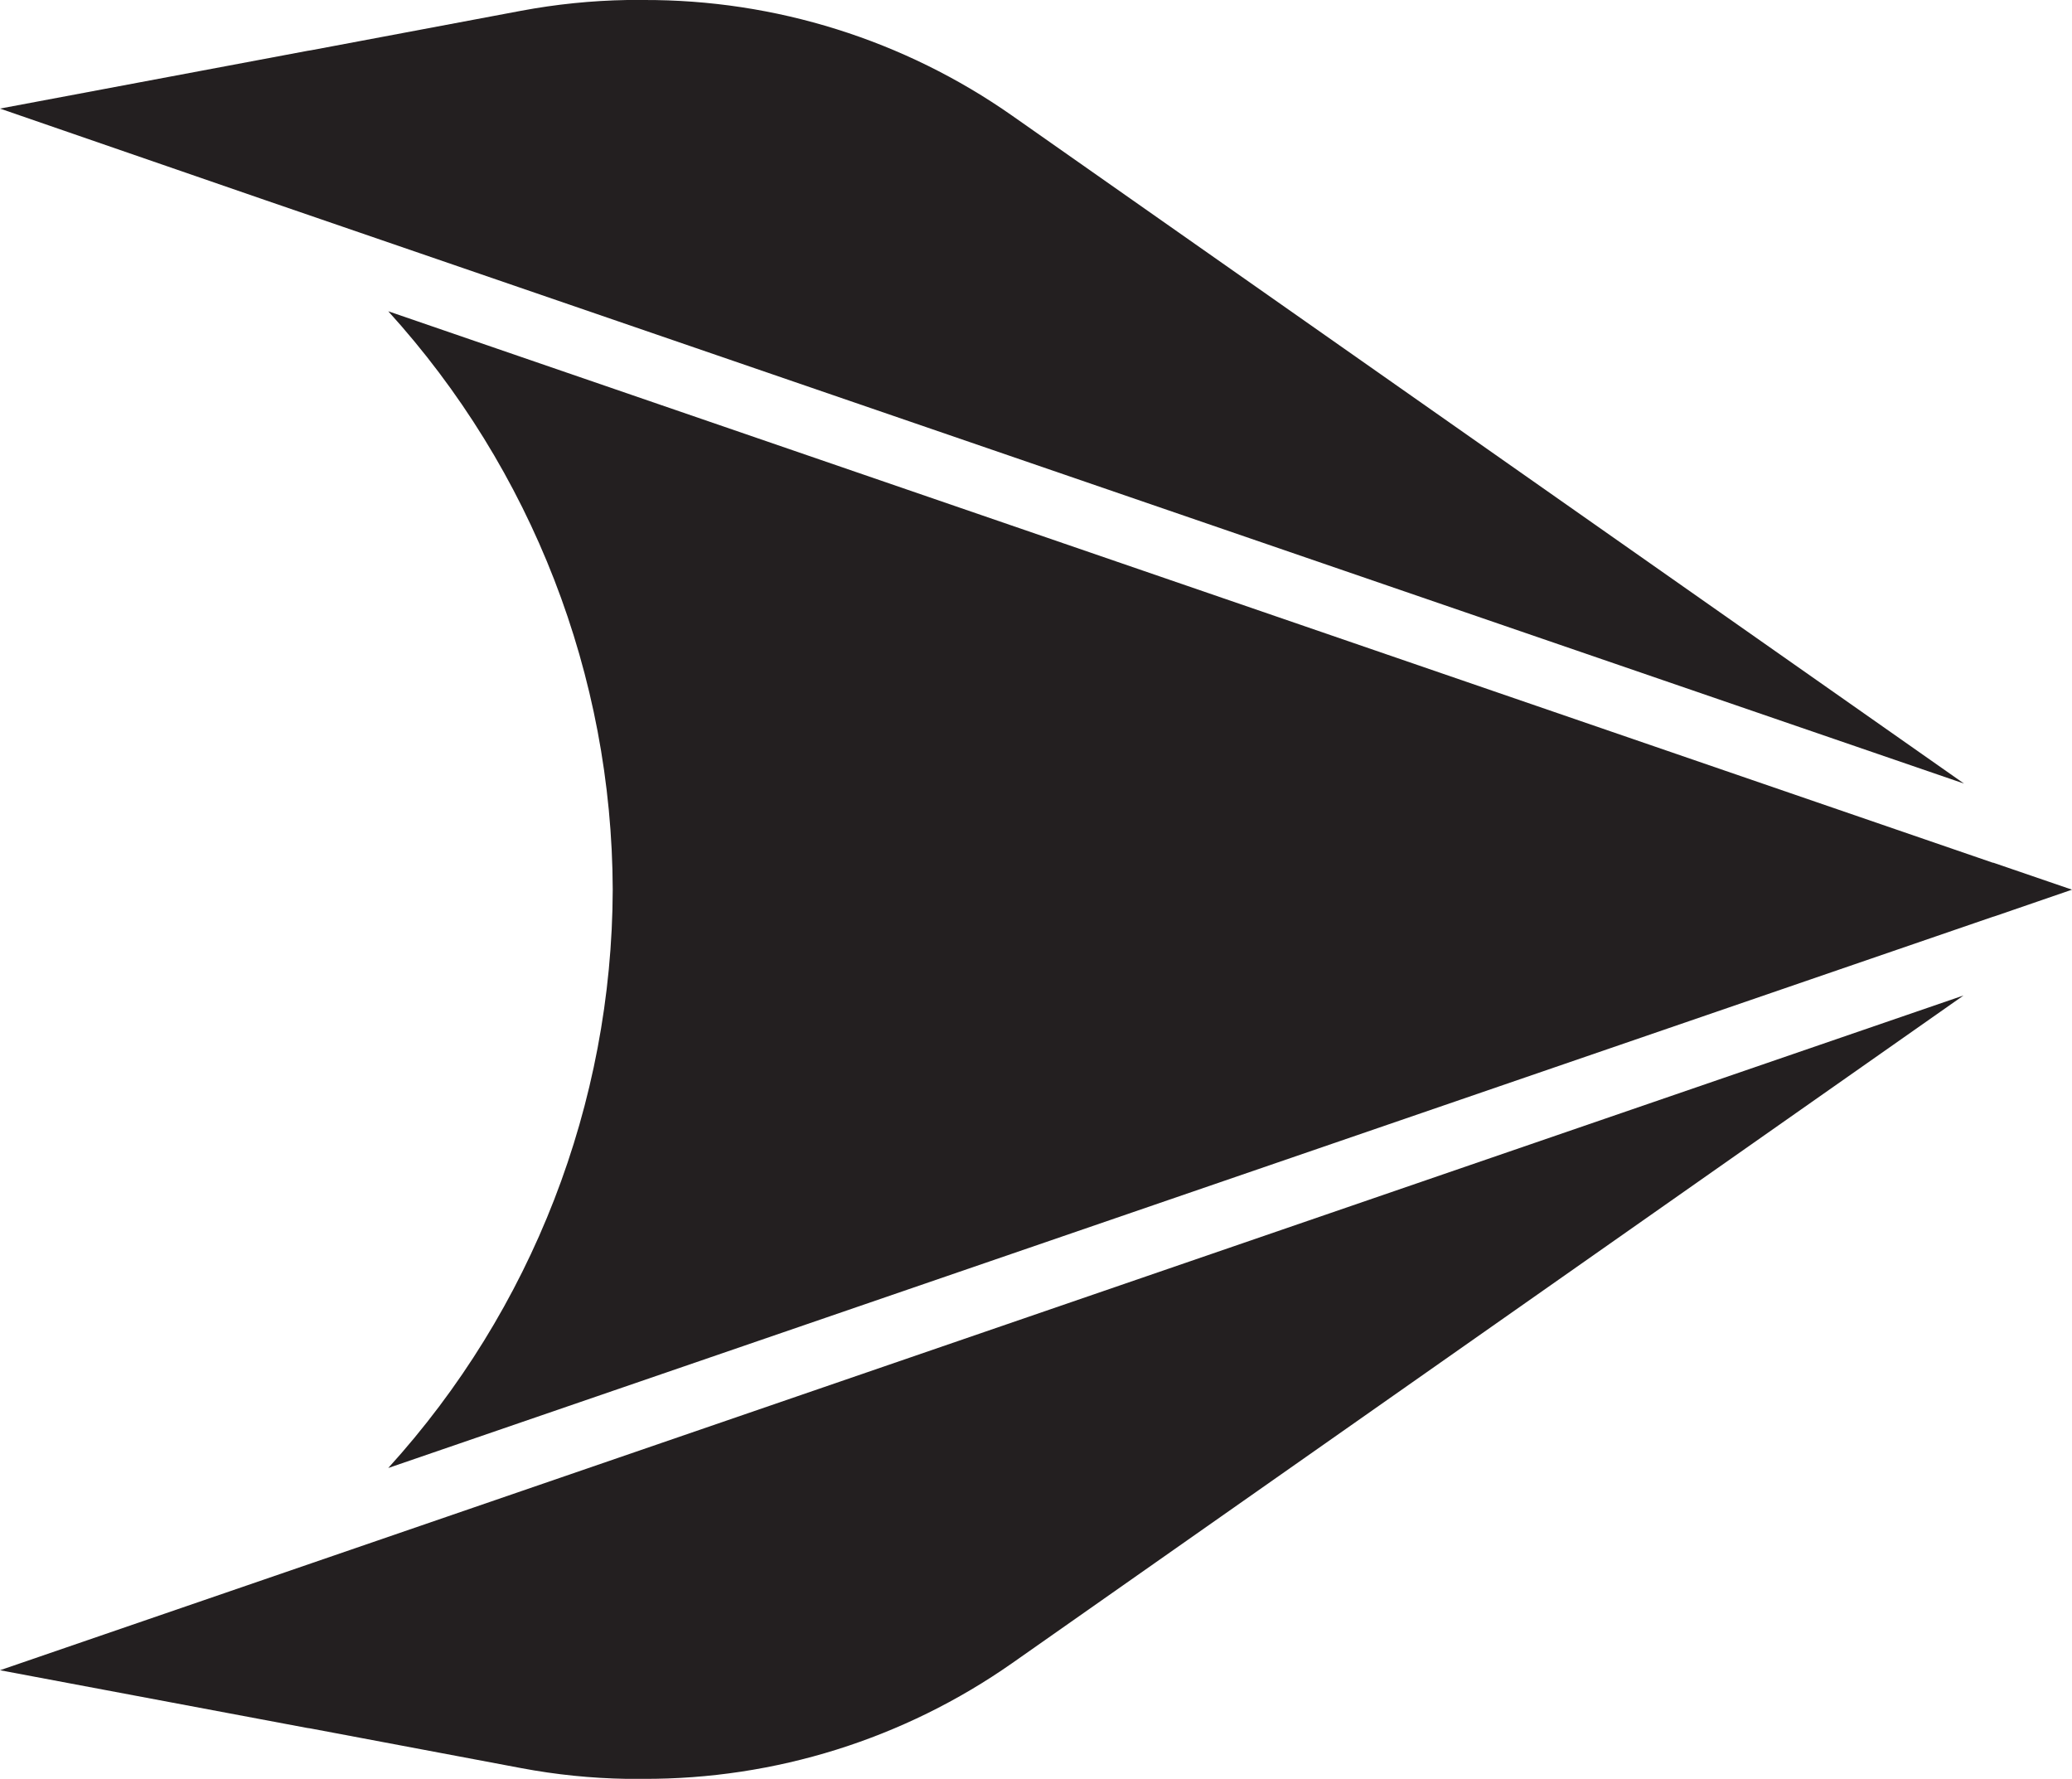
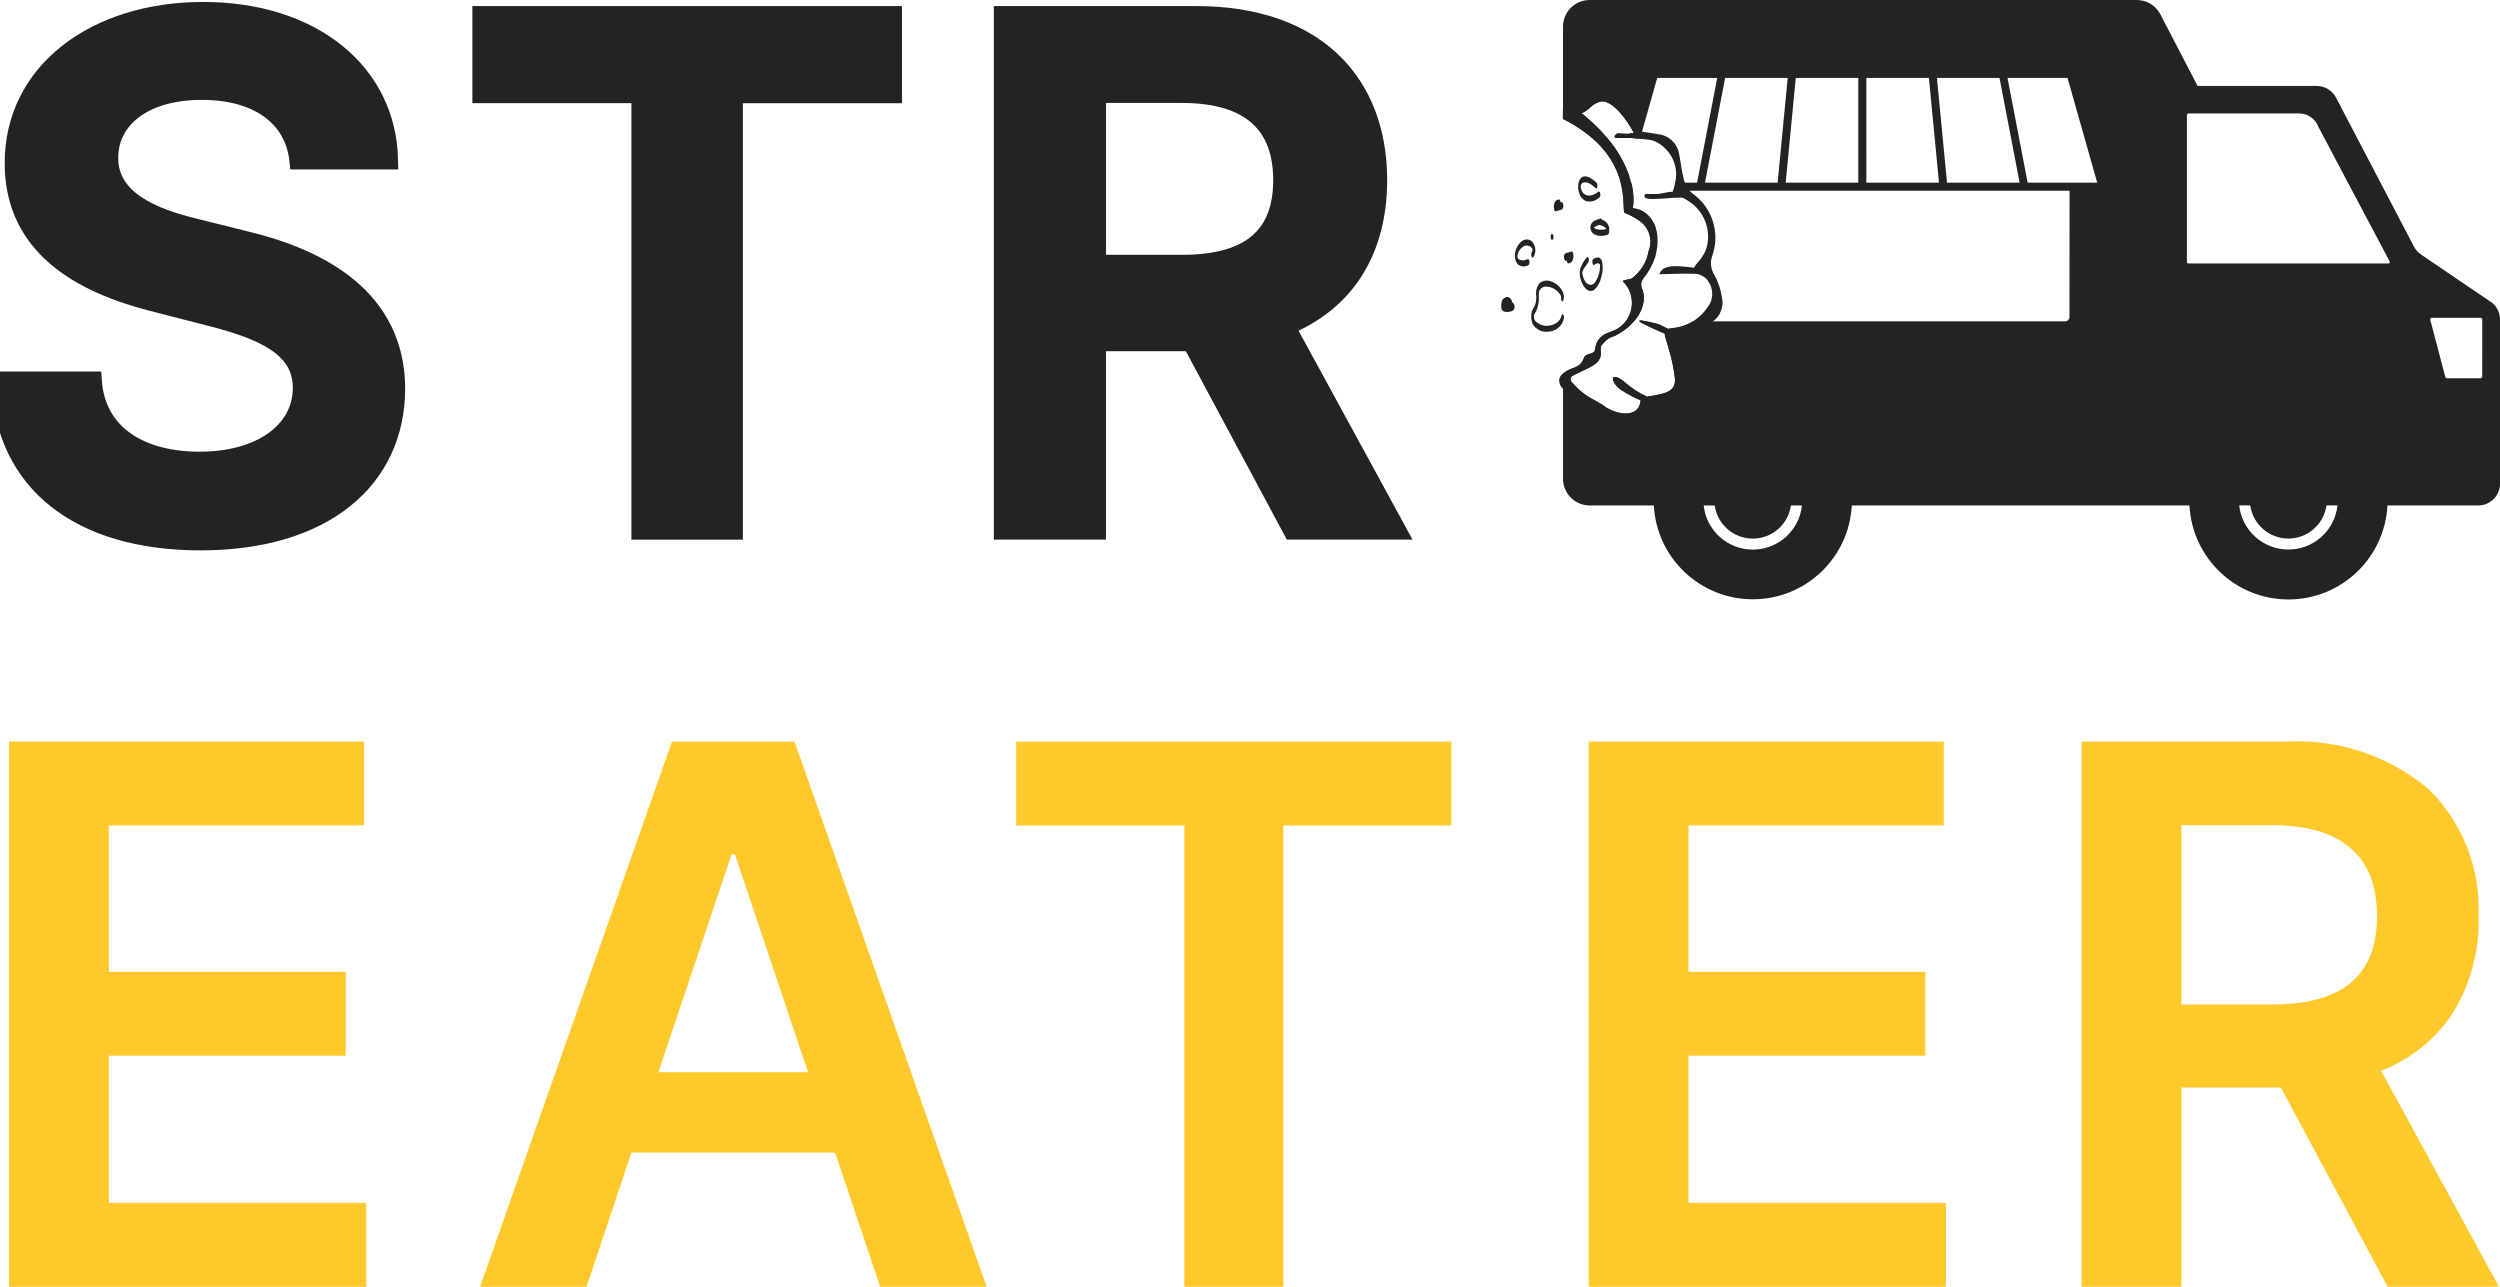
- <svg xmlns="http://www.w3.org/2000/svg" width="120" height="103" viewBox="0 0 120 103">
-   <g id="temp_abstract-2845AB4528AB45_temp" transform="translate(0 -9)">
-     <path id="Path_1" data-name="Path 1" d="M115.409,62.087a1.772,1.772,0,0,1,.183-.056L120,60.514l-4.561-1.563h-.03L22.486,27.023a50.026,50.026,0,0,1,13,33.487A50.026,50.026,0,0,1,22.486,94l23.877-8.2Z" fill="#231f20" />
-     <path id="Path_2" data-name="Path 2" d="M15.347,20.583l98.4,33.788L58.623,15.7A36.978,36.978,0,0,0,37.257,9h-.93a36.839,36.839,0,0,0-6.149.625L18.013,11.911l-.2.031L0,15.287Z" fill="#231f20" />
-     <path id="Path_3" data-name="Path 3" d="M16.886,99.911,0,105.71l17.787,3.342.177.025,12.217,2.3A36.233,36.233,0,0,0,36.3,112h.953a37,37,0,0,0,21.366-6.7l55.1-38.66Z" fill="#231f20" />
+ <svg xmlns="http://www.w3.org/2000/svg" id="Group_186" data-name="Group 186" width="131.525" height="67.695" viewBox="0 0 131.525 67.695">
+   <defs>
+     <clipPath id="clip-path">
+       <rect id="Rectangle_70" data-name="Rectangle 70" width="131.525" height="67.695" fill="none" />
+     </clipPath>
+   </defs>
+   <g id="Group_185" data-name="Group 185" clip-path="url(#clip-path)">
+     <path id="Path_147" data-name="Path 147" d="M11.106,13.638c-3.067,0-4.891,1.494-4.9,3.529-.026,2.26,2.379,3.2,4.6,3.727l2.538.634c4.071.965,7.944,3.106,7.957,7.8-.013,4.772-3.78,8.01-10.27,8.01-6.3,0-10.31-3.027-10.508-8.407H5.343c.2,2.842,2.577,4.216,5.644,4.216,3.2,0,5.393-1.546,5.406-3.86-.013-2.1-1.943-3.014-4.864-3.754l-3.08-.793c-4.454-1.15-7.217-3.384-7.217-7.27-.013-4.785,4.256-7.984,9.94-7.984,5.763,0,9.662,3.238,9.755,7.812H16.208c-.251-2.3-2.181-3.661-5.1-3.661" transform="translate(-0.485 -8.883)" fill="#232323" />
+     <path id="Path_148" data-name="Path 148" d="M11.106,13.638c-3.067,0-4.891,1.494-4.9,3.529-.026,2.26,2.379,3.2,4.6,3.727l2.538.634c4.071.965,7.944,3.106,7.957,7.8-.013,4.772-3.78,8.01-10.27,8.01-6.3,0-10.31-3.027-10.508-8.407H5.343c.2,2.842,2.577,4.216,5.644,4.216,3.2,0,5.393-1.546,5.406-3.86-.013-2.1-1.943-3.014-4.864-3.754l-3.08-.793c-4.454-1.15-7.217-3.384-7.217-7.27-.013-4.785,4.256-7.984,9.94-7.984,5.763,0,9.662,3.238,9.755,7.812H16.208C15.957,15,14.027,13.638,11.106,13.638Z" transform="translate(-0.485 -8.883)" fill="none" stroke="#232323" stroke-miterlimit="10" stroke-width="1" />
+     <path id="Path_149" data-name="Path 149" d="M397.8,12.8h21.6v4.111H411.03v22.96h-4.864V16.907H397.8Z" transform="translate(-372.448 -11.98)" fill="#232323" />
+     <path id="Path_150" data-name="Path 150" d="M397.8,12.8h21.6v4.111H411.03v22.96h-4.864V16.907H397.8Z" transform="translate(-372.448 -11.98)" fill="none" stroke="#232323" stroke-miterlimit="10" stroke-width="1" />
+     <path id="Path_151" data-name="Path 151" d="M828.285,12.8h10.151c6.212,0,9.543,3.49,9.543,8.658,0,3.675-1.679,6.4-4.864,7.68l5.856,10.733H843.5l-5.314-9.913h-5v9.913h-4.9Zm9.424,13.086c3.635,0,5.274-1.547,5.274-4.428s-1.639-4.56-5.3-4.56h-4.494v8.988Z" transform="translate(-775.5 -11.981)" fill="#232323" />
+     <path id="Path_152" data-name="Path 152" d="M828.285,12.8h10.151c6.212,0,9.543,3.49,9.543,8.658,0,3.675-1.679,6.4-4.864,7.68l5.856,10.733H843.5l-5.314-9.913h-5v9.913h-4.9Zm9.424,13.086c3.635,0,5.274-1.547,5.274-4.428s-1.639-4.56-5.3-4.56h-4.494v8.988Z" transform="translate(-775.5 -11.981)" fill="none" stroke="#232323" stroke-miterlimit="10" stroke-width="1" />
+     <path id="Path_153" data-name="Path 153" d="M1294.79,10.213h-.19a.086.086,0,0,0-.089.085.125.125,0,0,0,0,.031.1.1,0,0,0,.083.094l.128.022a1.568,1.568,0,0,0,.235.023h.108v-.254h-.275m0,0h-.19a.086.086,0,0,0-.089.085.125.125,0,0,0,0,.031.1.1,0,0,0,.083.094l.128.022a1.568,1.568,0,0,0,.235.023h.108v-.254h-.275M1339,15.867l-3.644-2.475a1.155,1.155,0,0,1-.373-.418l-4.1-7.835a1.15,1.15,0,0,0-1.019-.617H1323.6L1321.628.728A1.4,1.4,0,0,0,1320.4,0h-28.787a1.405,1.405,0,0,0-1.4,1.405V6.258c.2.1.387.2.563.309s.362.227.525.344c2.623,1.889,1.935,4.2,2.173,4.3a3.4,3.4,0,0,1,.787.422,1.33,1.33,0,0,1,.461,1.574,2.267,2.267,0,0,1-.885,1.444c-.079.055-.525.077-.464.155a1.6,1.6,0,0,1-.355,2.532c-.015-.007-.178.083-.525.209a.243.243,0,0,0-.038.018.988.988,0,0,0-.549.812c-.021.308-.478.168-.585.446a.756.756,0,0,1-.412.48c-.1.033-.182.065-.26.1a1.705,1.705,0,0,0-.435.251v5.534a1.405,1.405,0,0,0,1.4,1.405h3.378a5.215,5.215,0,0,0,10.415,0h17.764a5.215,5.215,0,0,0,10.416,0h4.774a1.15,1.15,0,0,0,1.151-1.151V16.818a1.15,1.15,0,0,0-.5-.951M1313.178,4.1l1.059,5.509h-3.821l-.529-5.509Zm-7.005,0h3.291l.53,5.509h-3.82Zm-.424,0V9.611h-3.82l.53-5.509Zm-3.714,0-.53,5.509h-3.821l1.059-5.509ZM1300.2,28.914a2.6,2.6,0,0,1-2.586-2.322h.581a2.024,2.024,0,0,0,4.009,0h.582a2.6,2.6,0,0,1-2.586,2.322m16.659-12.24a.234.234,0,0,1-.233.233h-19.566a2.618,2.618,0,0,1-1.111.364,1.063,1.063,0,0,0-.2.035c-.157-.074-.321-.156-.495-.245,0,0-1.51-.408-.87-.054.168.091.854.419,1.18.545a1.1,1.1,0,0,0,.051.248c.077.254.153.509.224.766a8.317,8.317,0,0,1,.262,1.329c.08.794-.658.826-1.459.978a4.435,4.435,0,0,1-1.148-.739,1.98,1.98,0,0,0-.308-.223c-.245-.137-.368-.084-.348.059a1.09,1.09,0,0,0,.523.6,6.161,6.161,0,0,0,.95.5.2.2,0,0,0-.027.071c-.1.867-1.285.728-2.012.144,0,0-.161-.086-.384-.218a3.789,3.789,0,0,1-1.246-1.008.2.2,0,0,1,.1-.3c.81-.438,1.563-.567,1.457-1.316-.01-.3.052-.281.135-.379.341-.4.545-.32.709-.445,0,0,0-.005.008-.006.044-.023.087-.044.126-.069a3.061,3.061,0,0,0,.808-.681v0a1.974,1.974,0,0,0,.48-1.07,1.261,1.261,0,0,0-.112-.65.528.528,0,0,1,.071-.474,3.669,3.669,0,0,0,.645-1.173V11.918a1.565,1.565,0,0,0-.612-.771,1.167,1.167,0,0,0-.567-.184,3.216,3.216,0,0,0-.089-1.351h-.195l.1-.337a6.068,6.068,0,0,0-1.086-1.918q-.238-.293-.537-.6c-.219-.223-.465-.45-.739-.678-.047-.04-.1-.08-.148-.121.489-.223.458-.436.939-.6a.312.312,0,0,1,.062-.016c.621-.116,1.434,1.034,1.75,1.656-.111-.007-.229.049-.346.045l-.266-.012a.8.8,0,0,1-.166-.016l-.092.011c-.019.011-.039.022-.06.032a.254.254,0,0,0-.089.09.076.076,0,0,0,.063.114h0c.16.007.723-.012.835,0s.235.025.359.042c.021.018.042-.086.064-.07l.121-.305.7-2.478.1-.35h3.156l-1.059,5.509h-1.148a2.128,2.128,0,0,1-.089.378c-.005.015-.01.03-.015.045h20.848Zm-2.2-7.063L1313.6,4.1h3.156l.1.35,1.462,5.159Zm13.715,19.3a2.6,2.6,0,0,1-2.586-2.322h.582a2.024,2.024,0,0,0,4.009,0h.581a2.6,2.6,0,0,1-2.586,2.322m5.261-15.049h-10.512a.086.086,0,0,1-.086-.086V6.057a.086.086,0,0,1,.086-.086h5.836a1.067,1.067,0,0,1,.99.692l3.754,7.09a.076.076,0,0,1-.067.112m4.938,5.943a.091.091,0,0,1-.091.092h-1.763a.091.091,0,0,1-.088-.068l-.79-3a.091.091,0,0,1,.089-.114h2.553a.091.091,0,0,1,.091.091Zm-43.974-9.6a.086.086,0,0,0-.089.085.125.125,0,0,0,0,.031.1.1,0,0,0,.083.094l.128.022a1.568,1.568,0,0,0,.235.023h.108v-.254h-.465" transform="translate(-1207.984)" fill="#232323" />
+     <path id="Path_154" data-name="Path 154" d="M1291.776,84.158h-.19a.086.086,0,0,0-.089.084.132.132,0,0,0,0,.031.1.1,0,0,0,.083.094l.128.022a1.569,1.569,0,0,0,.235.023h.108v-.254h-.275m0,0h-.19a.086.086,0,0,0-.089.084.132.132,0,0,0,0,.031.1.1,0,0,0,.083.094l.128.022a1.569,1.569,0,0,0,.235.023h.108v-.254h-.275m3.779,5.4a3.461,3.461,0,0,0-.388-1.142,1.154,1.154,0,0,1-.1-1.055,2.845,2.845,0,0,0-1.057-3.237,1.2,1.2,0,0,1-.137-.131.161.161,0,0,1-.015-.018,1.456,1.456,0,0,1-.25-.423c-.013-.036-.026-.072-.035-.106-.132-.471-.173-.96-.272-1.439a1.245,1.245,0,0,0-1.091-1c-.262-.05-.526-.083-.861-.132l-.026,0a2.586,2.586,0,0,0-1.872-1.82,4.087,4.087,0,0,0-2.222.21c0,.157.046.322-.036.446V80.2c.2.1.387.2.564.309s.362.227.525.344c2.623,1.889,1.935,4.2,2.173,4.3a3.4,3.4,0,0,1,.786.422,1.33,1.33,0,0,1,.461,1.574,2.267,2.267,0,0,1-.885,1.444c-.079.055-.525.077-.464.155a1.6,1.6,0,0,1-.355,2.533c-.015-.007-.178.083-.525.209a.237.237,0,0,0-.038.018.988.988,0,0,0-.55.812c-.021.308-.478.168-.585.446a.755.755,0,0,1-.411.48c-.1.033-.182.065-.26.1a1.7,1.7,0,0,0-.435.251.5.5,0,0,0-.2.35.629.629,0,0,0,.2.447c.027.03.055.058.086.088a7.4,7.4,0,0,0,1.379.885,2.455,2.455,0,0,1,.33.206c.629.528,1.72.937,2.337.329.11-.109.2-.231.385-.437.053-.058.1-.112.134-.162.1-.128.157-.219.157-.219l.086-.033c.649-.266,1.353-.339,1.359-1.03a8.952,8.952,0,0,0-.162-1.4,4.343,4.343,0,0,0-.113-.476c-.016-.054-.031-.107-.043-.151.076-.023.15-.043.221-.062s.153-.035.224-.055a1.125,1.125,0,0,0,.31-.128.054.054,0,0,0,.016-.011c.407-.261.774-.575,1.162-.861l.033-.026a1.234,1.234,0,0,0,.46-1.29m-2.623,1.653a1.059,1.059,0,0,0-.2.035c-.157-.074-.321-.156-.495-.245,0,0-1.51-.408-.87-.054.168.091.854.419,1.18.545a1.11,1.11,0,0,0,.051.248c.077.254.153.509.224.766a8.343,8.343,0,0,1,.262,1.329c.08.794-.658.826-1.46.977a4.435,4.435,0,0,1-1.148-.739,1.973,1.973,0,0,0-.307-.223c-.245-.137-.368-.084-.348.059a1.091,1.091,0,0,0,.523.6,6.159,6.159,0,0,0,.949.5.2.2,0,0,0-.027.071c-.1.867-1.285.728-2.012.144,0,0-.161-.086-.384-.218A3.788,3.788,0,0,1,1287.626,94a.2.2,0,0,1,.1-.3c.81-.438,1.563-.567,1.457-1.316-.01-.3.052-.281.134-.379.341-.4.545-.32.709-.445,0,0,.005-.005.008-.006.044-.023.087-.044.126-.069a3.064,3.064,0,0,0,.808-.681v0a1.974,1.974,0,0,0,.48-1.07,1.259,1.259,0,0,0-.113-.65.528.528,0,0,1,.071-.474,3.665,3.665,0,0,0,.645-1.173,2.741,2.741,0,0,0,.113-1.093,1.826,1.826,0,0,0-.113-.486,1.564,1.564,0,0,0-.612-.771,1.168,1.168,0,0,0-.567-.184,3.214,3.214,0,0,0-.089-1.351c-.027-.108-.06-.22-.1-.337A6.062,6.062,0,0,0,1289.6,81.3q-.238-.293-.537-.6-.329-.335-.739-.678c-.047-.04-.1-.08-.148-.121.489-.223.458-.436.939-.6a.318.318,0,0,1,.061-.016c.621-.115,1.434,1.034,1.75,1.657-.111-.007-.229.049-.346.045l-.266-.012-.091,0-.153-.009a.821.821,0,0,1-.074.04c-.066.036-.059.2-.025.2.16.007.723-.012.835,0s1.031.088,1.129.136a1.907,1.907,0,0,1,1.166,2.213,2.117,2.117,0,0,1-.089.378c0,.015-.01.03-.015.045-.013.04-.028.019-.044.059-.3,0-.6.12-.9.12h-.465a.086.086,0,0,0-.089.084.132.132,0,0,0,0,.031.1.1,0,0,0,.083.094l.128.022a1.569,1.569,0,0,0,.235.023h.108c.446,0,.89-.072,1.336-.069.014,0,.028,0,.043,0a.558.558,0,0,1,.249.112l.005,0a2.219,2.219,0,0,1,1.094,2.424,1.964,1.964,0,0,1-.479.86,2.358,2.358,0,0,0-.216.294c-1.236-.173-1.668-.081-1.816.341.638-.01,1.294-.049,1.949-.017a.913.913,0,0,1,.581.327c.017.024.034.05.049.074a1.139,1.139,0,0,1-.026,1.331,2.541,2.541,0,0,1-.716.72l-.061.039a2.618,2.618,0,0,1-1.111.364m-1.156-7.058h-.19a.086.086,0,0,0-.089.084.132.132,0,0,0,0,.031.1.1,0,0,0,.083.094l.128.022a1.569,1.569,0,0,0,.235.023h.108v-.254h-.275m0,0h-.19a.086.086,0,0,0-.089.084.132.132,0,0,0,0,.031.1.1,0,0,0,.083.094l.128.022a1.569,1.569,0,0,0,.235.023h.108v-.254h-.275" transform="translate(-1204.97 -73.946)" fill="#232323" />
+     <path id="Path_155" data-name="Path 155" d="M1303.789,145.9a1.645,1.645,0,0,0-.357-.27.577.577,0,0,0-.272-.076.3.3,0,0,0-.192.073.488.488,0,0,0-.134.232,1,1,0,0,0,.043.629.615.615,0,0,0,.342.367.706.706,0,0,0,.614-.125c.031-.02.061-.042.091-.065.052-.04.053-.137.043-.2,0-.028-.035-.148-.088-.108a1.141,1.141,0,0,1-.323.181l.018-.006a.547.547,0,0,1-.318.017l.018.005a.447.447,0,0,1-.117-.052.49.49,0,0,1-.049-.036l-.011-.01,0,0-.023-.023a.542.542,0,0,1-.039-.047l-.018-.025-.008-.013,0-.007c-.01-.017.015.026.008.013s-.02-.036-.029-.055l-.013-.028c-.006-.014-.021-.058,0,0-.007-.02-.014-.041-.019-.062l-.007-.028c-.007-.03.007.033,0,.02l0-.018c0-.021-.006-.042-.009-.063s0,.056,0,.024v-.013c0-.011,0-.022,0-.032s0-.01,0-.015c0-.029,0,.05,0,.025s0-.021,0-.031,0-.019,0-.028c0-.025-.006.035,0,.024l0-.016c0-.009,0-.018.006-.027l0-.013c.007-.027-.011.034,0,.015a.5.5,0,0,1,.019-.049l.007-.013c.006-.012-.016.029-.009.018l0-.007.016-.024.017-.023.009-.01c.01-.012-.02.019-.006.006a.272.272,0,0,1,.1-.058l-.018.006a.351.351,0,0,1,.2,0l-.018-.005a1.009,1.009,0,0,1,.348.2l.059.05.028.025.006.006,0,0,.016.015c.016.015.031.028.054.015a.124.124,0,0,0,.039-.074.33.33,0,0,0,0-.122.175.175,0,0,0-.034-.094" transform="translate(-1219.778 -136.275)" fill="#232323" />
+     <path id="Path_156" data-name="Path 156" d="M1265.768,232.675c.125-.436-.288-.864-.675-.98a.594.594,0,0,0-.585.105.866.866,0,0,0-.172.673,1.324,1.324,0,0,1-.023.337,1.007,1.007,0,0,1-.069.2,1.876,1.876,0,0,0-.13.251,1,1,0,0,0,.021.645.8.8,0,0,0,.8.443.871.871,0,0,0,.852-.682.266.266,0,0,0-.03-.216c-.047-.049-.083.012-.093.059a.592.592,0,0,1-.206.334.851.851,0,0,1-.392.174.824.824,0,0,1-.761-.215c-.015-.017-.042-.057-.046-.064s-.013-.025-.019-.038l-.01-.022c-.005-.013,0,.013,0-.009,0-.007-.014-.054-.008-.024,0-.017-.006-.035-.008-.052,0,.035,0-.016,0-.027,0,.032,0-.034,0-.046a.23.23,0,0,1,.007-.04.308.308,0,0,1,.016-.065c-.01.021,0,.011.015-.011s.021-.034.03-.051c.021-.036.04-.074.058-.112a1.4,1.4,0,0,0,.117-.4,2.151,2.151,0,0,0,.016-.346c0-.047,0-.094,0-.141,0-.018,0-.076.006-.093a.378.378,0,0,1,.377-.286.849.849,0,0,1,.573.228.82.82,0,0,1,.179.211.315.315,0,0,1,.041.1c-.007-.027,0-.006,0,0,.007.036,0-.028,0,.007,0-.019,0-.025,0,0a.259.259,0,0,0,.03.216c.049.051.08-.015.093-.059" transform="translate(-1183.515 -216.898)" fill="#232323" />
+     <path id="Path_157" data-name="Path 157" d="M1250.96,198.686a.47.47,0,0,1-.417.025.382.382,0,0,1-.034-.023l-.014-.012c.016.014,0,0,0,0s-.02-.022-.028-.034l-.008-.012c-.011-.014.009.019,0-.008s-.013-.028-.019-.042c.016.038,0,0,0-.013s-.013-.014,0,.006a.088.088,0,0,1,0-.024s0-.025,0-.025,0,.042,0,.008c0-.009,0-.017,0-.026,0-.033,0,.039,0,.007s0-.036.005-.054.008-.023,0,.011c0-.009,0-.018.005-.027l.006-.028c0-.007.015-.047,0-.014a.906.906,0,0,1,.041-.1s.016-.031.005-.011l.01-.018c.012-.021.025-.041.039-.061a.737.737,0,0,1,.167-.17.315.315,0,0,1,.114-.062.408.408,0,0,1,.155-.007.331.331,0,0,1,.137.056.355.355,0,0,1,.087.091c.006.011.011.022.016.033s.006.015,0,0c0,.008,0,.016.007.024-.009-.033,0,.007,0,.012-.008-.051,0,.031,0,0s0,.02,0,.02c0-.028-.006.026-.008.032.005-.018-.011.03-.009.025a.454.454,0,0,1-.022.048.291.291,0,0,0-.019.217c.01.033.06.12.1.054a.686.686,0,0,0-.094-.849.416.416,0,0,0-.332-.081.556.556,0,0,0-.287.183.949.949,0,0,0-.253.564.7.7,0,0,0,.147.555.488.488,0,0,0,.568.035c.085-.039.053-.348-.044-.3" transform="translate(-1170.606 -185.05)" fill="#232323" />
+     <path id="Path_158" data-name="Path 158" d="M1313.476,180.712q.039.007.077.018l-.019-.005a.693.693,0,0,1,.178.077.607.607,0,0,1,.066.049c.015.013-.01-.011,0,0l.013.014q.014.015.026.031l.011.015s.014.023,0,.005,0,0,0,.006l.009.018.007.016c.008.02-.01-.032,0-.01s.008.053,0,0l0,.017c0,.025,0-.045,0-.02,0,.006,0,.011,0,.017,0,.025,0-.044,0-.02,0,.006,0,.011,0,.017,0-.048,0-.028,0-.015s0,.013,0,.02.012-.035,0-.007l.029-.041-.014,0,.018-.006a.955.955,0,0,1-.555.027l.019.005a.535.535,0,0,1-.152-.068l-.028-.021s-.018-.016,0,0,0,0-.006-.007a.245.245,0,0,1-.02-.023l-.009-.013c0,.005.015.027,0,.007l-.006-.013c-.008-.015.012.039.006.017l0-.012c.016.049.008.035,0,.019.01.054,0,.042,0,.025s0,.054,0,.025-.009.046,0,.022l0-.006c0-.016-.013.034-.006.019l.005-.013c.009-.021,0,.006,0,.007s.013-.021.021-.03l.011-.013c.014-.017-.014.012,0,0l.033-.028a.79.79,0,0,1,.232-.115l-.018.006c.047-.015.094-.028.142-.04s.067-.11.065-.16a.269.269,0,0,0-.023-.111c-.009-.016-.027-.051-.05-.045a1.265,1.265,0,0,0-.322.115.439.439,0,0,0-.165.146.424.424,0,0,0,.073.522.653.653,0,0,0,.414.132,1.018,1.018,0,0,0,.281-.035l.069-.021a.205.205,0,0,0,.032-.011.09.09,0,0,0,.029-.041.458.458,0,0,0,.02-.063.644.644,0,0,0,.013-.226.52.52,0,0,0-.169-.334.706.706,0,0,0-.348-.158c-.022,0-.042.034-.048.047a.275.275,0,0,0-.017.112c0,.05.011.144.073.156" transform="translate(-1229.321 -168.875)" fill="#232323" />
+     <path id="Path_159" data-name="Path 159" d="M1304.47,212.1a2,2,0,0,0-.34.579,1.137,1.137,0,0,0,.051.669c.093.269.37.695.7.443a1.216,1.216,0,0,0,.347-.63,1.619,1.619,0,0,0,.057-.8.333.333,0,0,0-.165-.249.353.353,0,0,0-.312.086c-.08.056-.034.359.044.3a.357.357,0,0,1,.222-.087.121.121,0,0,1,.058.025.3.3,0,0,0,.02.026s-.01-.019,0,0,.016.036.008.016.013.052.007.022,0,.007,0,.013,0,.022,0,.033c0,.029,0-.032,0,0,0,.01,0,.021,0,.031s0,.025,0,.038c0,.037,0-.019,0,.008,0,.05-.008.1-.015.149,0,.022,0-.023,0,0l0,.019c0,.012,0,.025-.007.037s-.011.054-.018.081a1.285,1.285,0,0,1-.235.52.315.315,0,0,1-.222.119.38.38,0,0,1-.3-.218.928.928,0,0,1-.1-.234.6.6,0,0,1-.031-.2.653.653,0,0,1,.119-.261c.059-.091.127-.177.19-.265a.273.273,0,0,0,.019-.217c-.012-.04-.054-.113-.1-.054" transform="translate(-1220.992 -198.559)" fill="#232323" />
+     <path id="Path_160" data-name="Path 160" d="M1283.03,164.64a.261.261,0,0,0-.235.12.45.45,0,0,0-.066.2.562.562,0,0,0,.022.232.162.162,0,0,0,.026.056.045.045,0,0,0,.035.021l.156-.044c.053-.015.108-.028.16-.046a.2.2,0,0,0,.1-.207.277.277,0,0,0-.047-.166c-.015-.018-.041-.04-.067-.032a.033.033,0,0,0-.026.014.069.069,0,0,0-.021.033.275.275,0,0,0-.017.112.269.269,0,0,0,.023.111c.008.015.027.052.05.045a.029.029,0,0,1,.014,0l-.018-.005a.035.035,0,0,1,.012.007l-.017-.015.007.009-.015-.024,0,0a.147.147,0,0,1-.011-.039.143.143,0,0,1,0-.082q.02-.1,0-.064l.013-.025a.077.077,0,0,1-.011.015l.016-.016a.121.121,0,0,1-.042.023l.018-.006c-.1.032-.2.056-.3.084l.062.077-.006-.021,0,.021s0-.007,0-.011,0-.007,0,.025c0,0,0-.007,0-.011,0-.033,0,.031,0,.017s.008-.035,0,.013l0-.022c0-.013,0-.007-.005.016l0-.01.009-.02-.013.025a.237.237,0,0,1,.038-.053l-.016.016a.232.232,0,0,1,.085-.054l-.018.006a.212.212,0,0,1,.089-.01c.023,0,.041-.032.048-.047a.275.275,0,0,0,.017-.112.267.267,0,0,0-.023-.111c-.011-.021-.024-.043-.05-.045" transform="translate(-1200.981 -154.147)" fill="#232323" />
+     <path id="Path_161" data-name="Path 161" d="M1239.632,245.69a.172.172,0,0,0-.172.026.345.345,0,0,0-.115.205.9.9,0,0,0-.016.29.216.216,0,0,0,.14.2.649.649,0,0,0,.406-.02.275.275,0,0,0,.081-.039.218.218,0,0,0,.068-.157.254.254,0,0,0-.121-.266.776.776,0,0,0-.23-.048,1.349,1.349,0,0,0-.252,0c-.06.005-.067.117-.065.16a.267.267,0,0,0,.023.111c.01.018.025.047.05.045a1.292,1.292,0,0,1,.436.035l-.019-.005a.211.211,0,0,1,.052.023c.006,0,.021.02.009.005l.008.011a.17.17,0,0,1-.024-.064l0-.084a.187.187,0,0,1,.018-.062c.007-.007.007-.006,0,0l-.025.014a.612.612,0,0,1-.067.026l.018-.006a.634.634,0,0,1-.351.013l.018.005a.177.177,0,0,1-.048-.02l-.01-.007c.006.006.008.007,0,0s-.005,0,.013.03a.14.14,0,0,1,.005.033c0,.03,0-.009,0-.015,0-.031,0,.037,0,0s0-.038,0-.057-.008.032,0,0l0-.014c0-.009,0-.006,0,.01a.179.179,0,0,0,.01-.026c-.008.02,0,0,0,0l.015-.018c-.012.013,0,0,.007-.005a.182.182,0,0,1,.047-.026l-.018.006a.133.133,0,0,1,.074,0l-.018-.005.014.005c.059.023.079-.072.082-.112a.327.327,0,0,0-.01-.122c-.007-.023-.018-.062-.043-.072" transform="translate(-1160.345 -230.021)" fill="#232323" />
+     <path id="Path_162" data-name="Path 162" d="M1242.739,245.657a.226.226,0,0,1,.08.007l-.019-.005a.232.232,0,0,1,.094.052l-.017-.016a.224.224,0,0,1,.037.046l-.015-.024.01.019a.054.054,0,0,0,0,.011s-.012-.034-.007-.018l0,.011v0q0,.017-.005-.026c0,.008,0,.037,0,0s0-.006,0,0,0-.047,0-.028v.012c0,.015.007-.039,0-.024l0,.011c0,.016.006-.019.006-.019l0,.013a.293.293,0,0,0-.017.112.271.271,0,0,0,.023.111c.009.018.025.048.05.045s.039-.026.048-.047a.538.538,0,0,0,.028-.26.43.43,0,0,0-.072-.2.267.267,0,0,0-.237-.112c-.025,0-.039.028-.048.047a.275.275,0,0,0-.018.112.267.267,0,0,0,.023.111c.01.018.025.047.05.045" transform="translate(-1163.473 -229.705)" fill="#232323" />
+     <path id="Path_163" data-name="Path 163" d="M1280.24,193.405c.1,0,.091-.316-.008-.316s-.091.316.008.316" transform="translate(-1198.582 -180.784)" fill="#232323" />
+     <path id="Path_164" data-name="Path 164" d="M1291.214,208.236a.261.261,0,0,0,.235-.12.448.448,0,0,0,.066-.2.556.556,0,0,0-.022-.232.164.164,0,0,0-.026-.056.045.045,0,0,0-.035-.021l-.156.044c-.053.015-.107.028-.16.046a.2.2,0,0,0-.1.207.277.277,0,0,0,.047.166c.015.018.041.04.067.032a.034.034,0,0,0,.026-.014.071.071,0,0,0,.021-.033.275.275,0,0,0,.018-.112.267.267,0,0,0-.023-.111c-.008-.015-.027-.052-.05-.045a.028.028,0,0,1-.014,0l.018.005a.036.036,0,0,1-.012-.007l.017.016-.007-.009.015.024,0,0a.152.152,0,0,1,.012.039.144.144,0,0,1,0,.082q-.02.1,0,.064l-.013.025a.077.077,0,0,1,.011-.015l-.016.016a.122.122,0,0,1,.042-.023l-.018.006c.1-.032.2-.056.3-.084l-.062-.077c0,.007,0,.014.006.021s0,.007,0-.021l0,.011q0,.024,0-.025s0,.007,0,.011c0,.033,0-.031,0-.017s-.008.035,0-.013l0,.022.005-.016,0,.01-.009.02.013-.025a.234.234,0,0,1-.038.053l.016-.016a.231.231,0,0,1-.085.054l.018-.006a.211.211,0,0,1-.089.01c-.023,0-.041.032-.048.047a.273.273,0,0,0-.017.112.267.267,0,0,0,.023.111c.011.021.024.042.05.045" transform="translate(-1208.738 -194.378)" fill="#232323" />
+     <path id="Path_165" data-name="Path 165" d="M8,612.719H26.611v4.345H13.184v7.769H25.647v4.345H13.184v7.811H26.723v4.345H8Z" transform="translate(-7.49 -573.672)" fill="#ffc92b" />
+     <path id="Path_166" data-name="Path 166" d="M26.287,640.9H7.5V612.219H26.175v4.409H12.748v7.705H25.211v4.409H12.748v7.747H26.287Zm-18.723-.064H26.223v-4.282H12.684v-7.874H25.147V624.4H12.684v-7.833H26.111v-4.282H7.564Z" transform="translate(-7.022 -573.204)" fill="#ffc92b" />
+     <path id="Path_167" data-name="Path 167" d="M397.019,641.335l10.074-28.616h6.4l10.088,28.616h-5.533l-2.375-7.056H404.914l-2.361,7.056Zm17.256-11.22-3.87-11.527h-.224l-3.87,11.527Z" transform="translate(-371.718 -573.672)" fill="#ffc92b" />
+     <path id="Path_168" data-name="Path 168" d="M422.965,640.9h-5.6l-2.375-7.056H404.275l-2.361,7.056h-5.6l.015-.042,10.082-28.637h6.445l.008.021Zm-5.555-.064h5.465l-10.066-28.552h-6.354L396.4,640.835h5.465l2.361-7.056h10.8Zm-3.751-11.156h-8.053l3.892-11.591h.269l.007.022Zm-7.964-.064h7.876l-3.849-11.464h-.178Z" transform="translate(-371.057 -573.204)" fill="#ffc92b" />
+     <path id="Path_169" data-name="Path 169" d="M839.451,612.719h22.831v4.345h-8.845v24.27H848.3v-24.27h-8.845Z" transform="translate(-785.954 -573.672)" fill="#ffc92b" />
+     <path id="Path_170" data-name="Path 170" d="M853,640.9h-5.206v-24.27H838.95v-4.409h22.895v4.409H853Zm-5.142-.064h5.078v-24.27h8.845v-4.282H839.014v4.282h8.845Z" transform="translate(-785.486 -573.204)" fill="#ffc92b" />
+     <path id="Path_171" data-name="Path 171" d="M1312.092,612.719H1330.7v4.345h-13.428v7.769h12.464v4.345h-12.464v7.811h13.539v4.345h-18.723Z" transform="translate(-1228.476 -573.672)" fill="#ffc92b" />
+     <path id="Path_172" data-name="Path 172" d="M1330.379,640.9h-18.787V612.219h18.675v4.409H1316.84v7.705H1329.3v4.409H1316.84v7.747h13.539Zm-18.723-.064h18.659v-4.282h-13.539v-7.874h12.464V624.4h-12.464v-7.833H1330.2v-4.282h-18.548Z" transform="translate(-1228.007 -573.204)" fill="#ffc92b" />
+     <path id="Path_173" data-name="Path 173" d="M1734.287,629.537a7.888,7.888,0,0,0,3.816-3.11,9.287,9.287,0,0,0,1.313-5.024,8.854,8.854,0,0,0-2.591-6.648,10.729,10.729,0,0,0-7.529-2.536h-10.763V640.9h5.248V630.419h5.231l5.608,10.463.009.017h5.857Zm-10.507-12.923h4.719c3.7,0,5.571,1.611,5.571,4.789,0,3.128-1.813,4.649-5.543,4.649h-4.747Z" transform="translate(-1609.015 -573.204)" fill="#ffc92b" />
  </g>
</svg>
